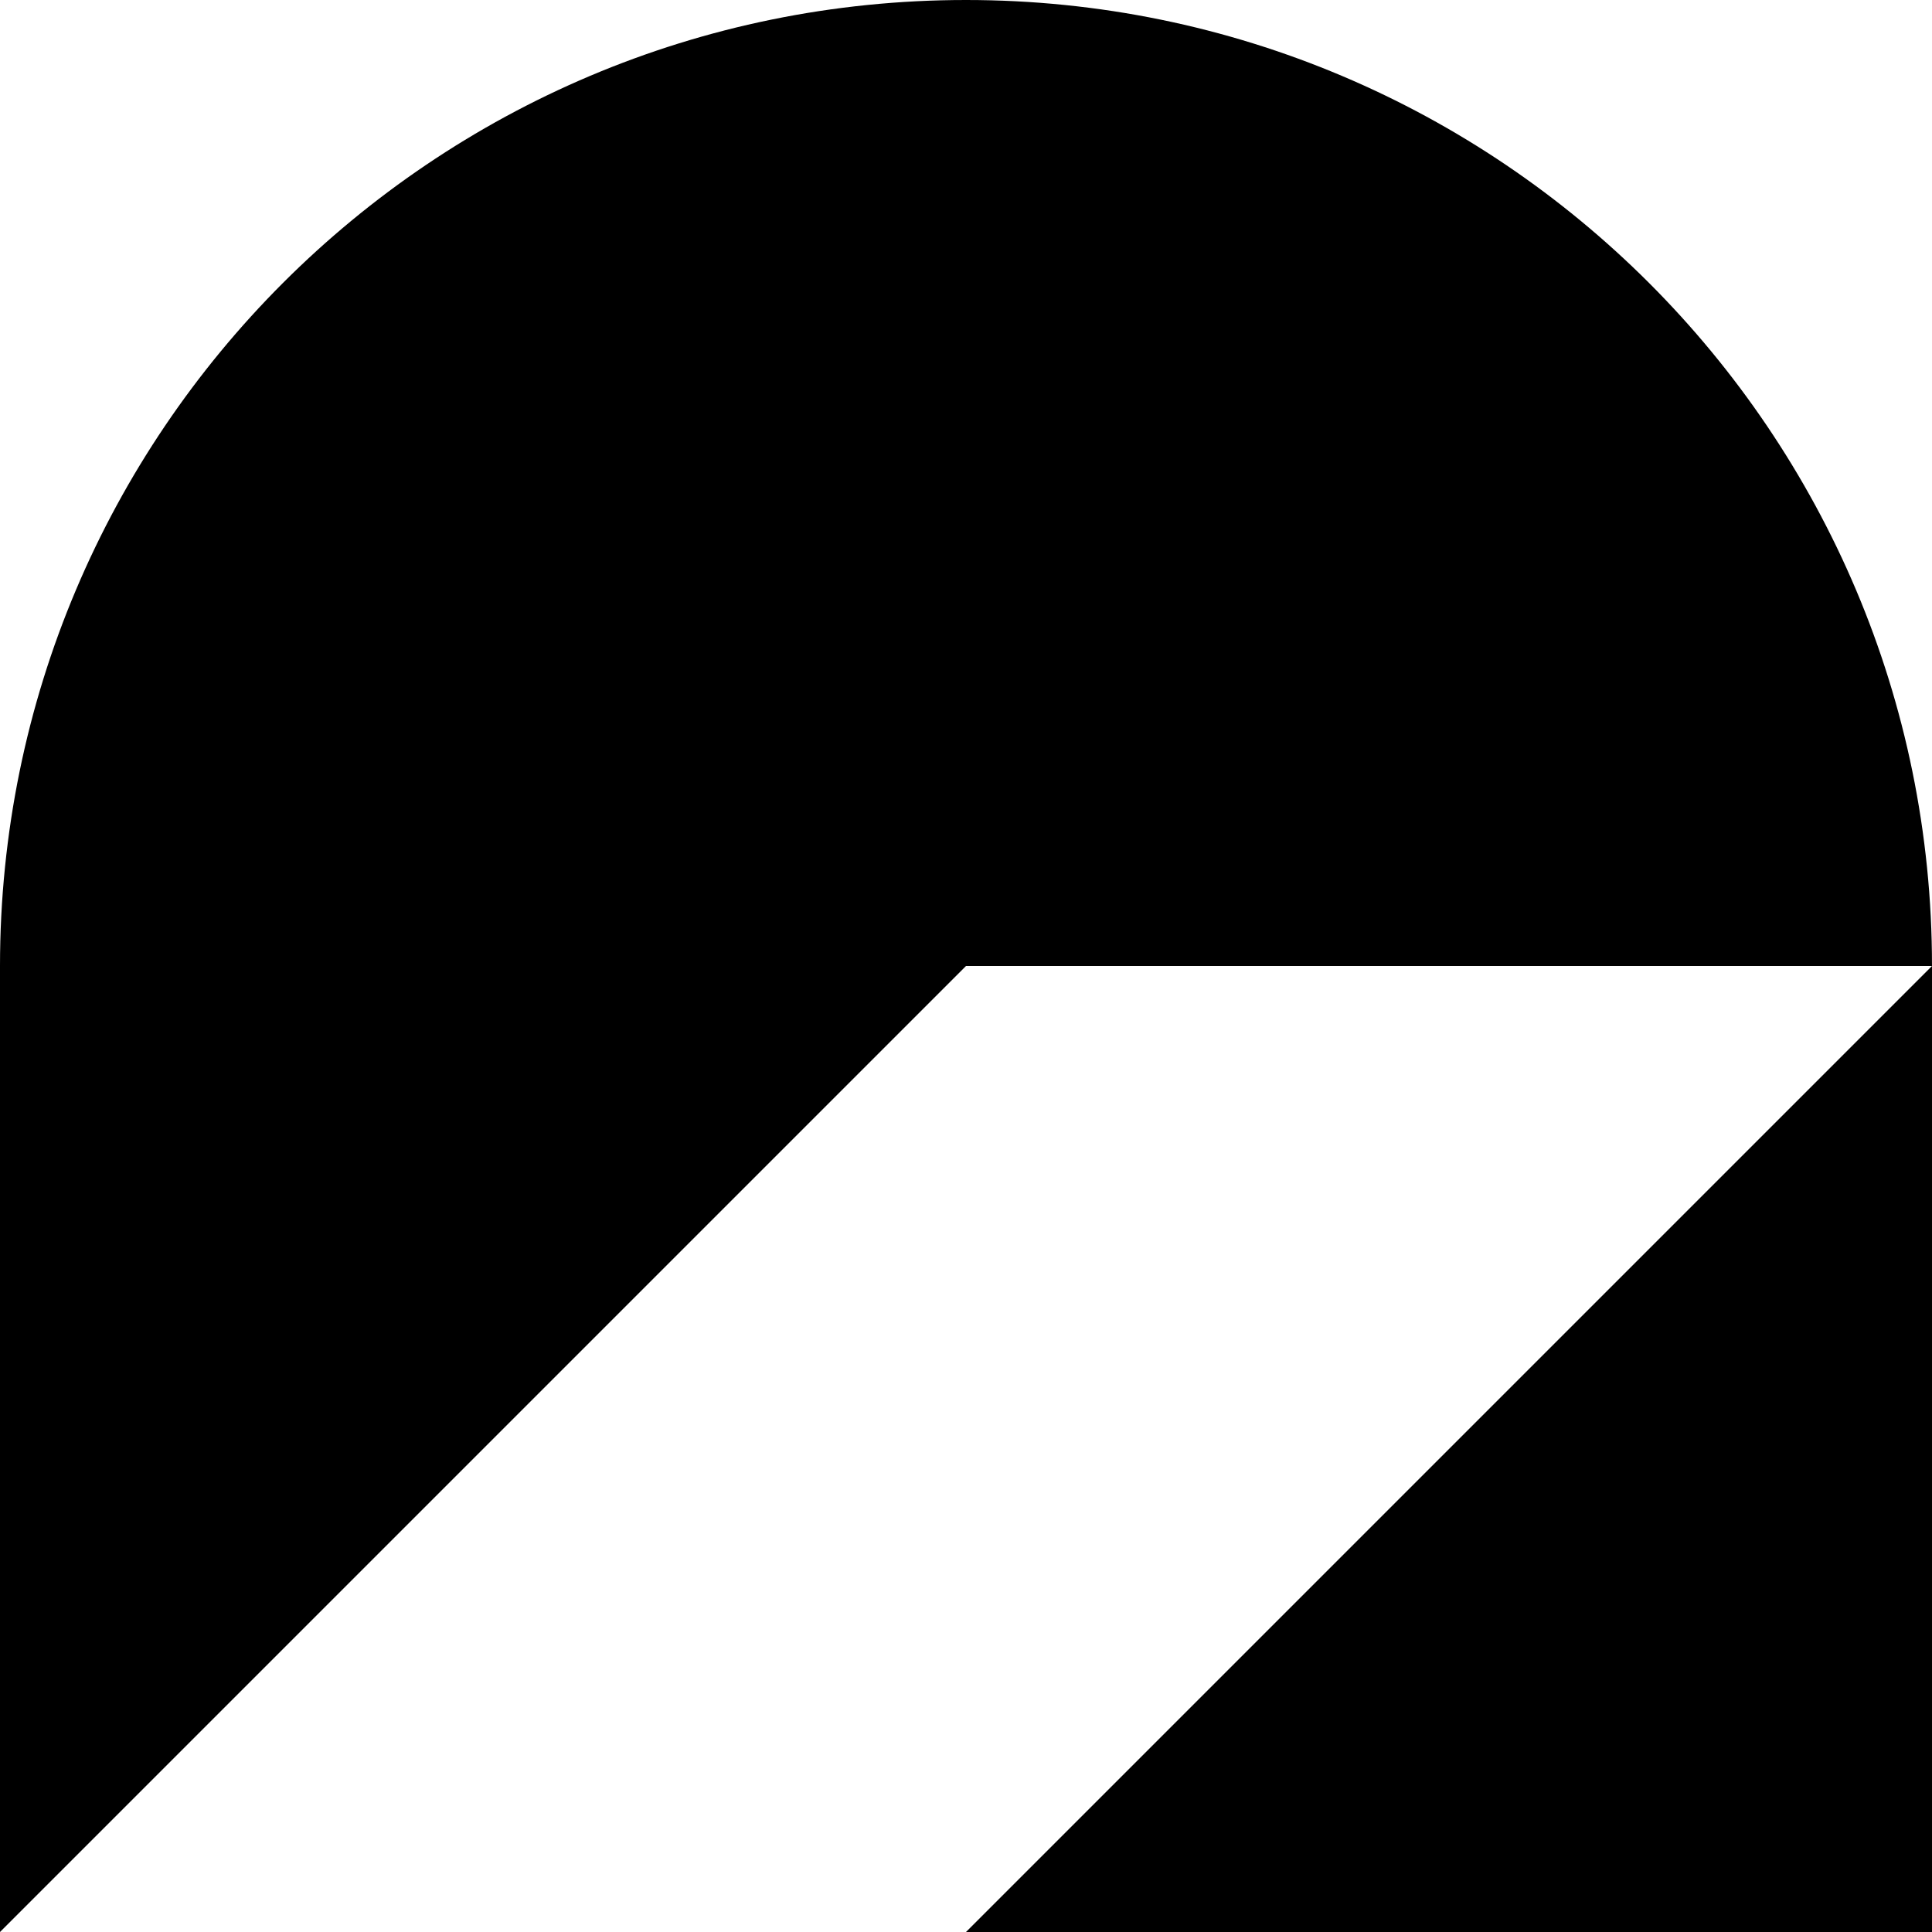
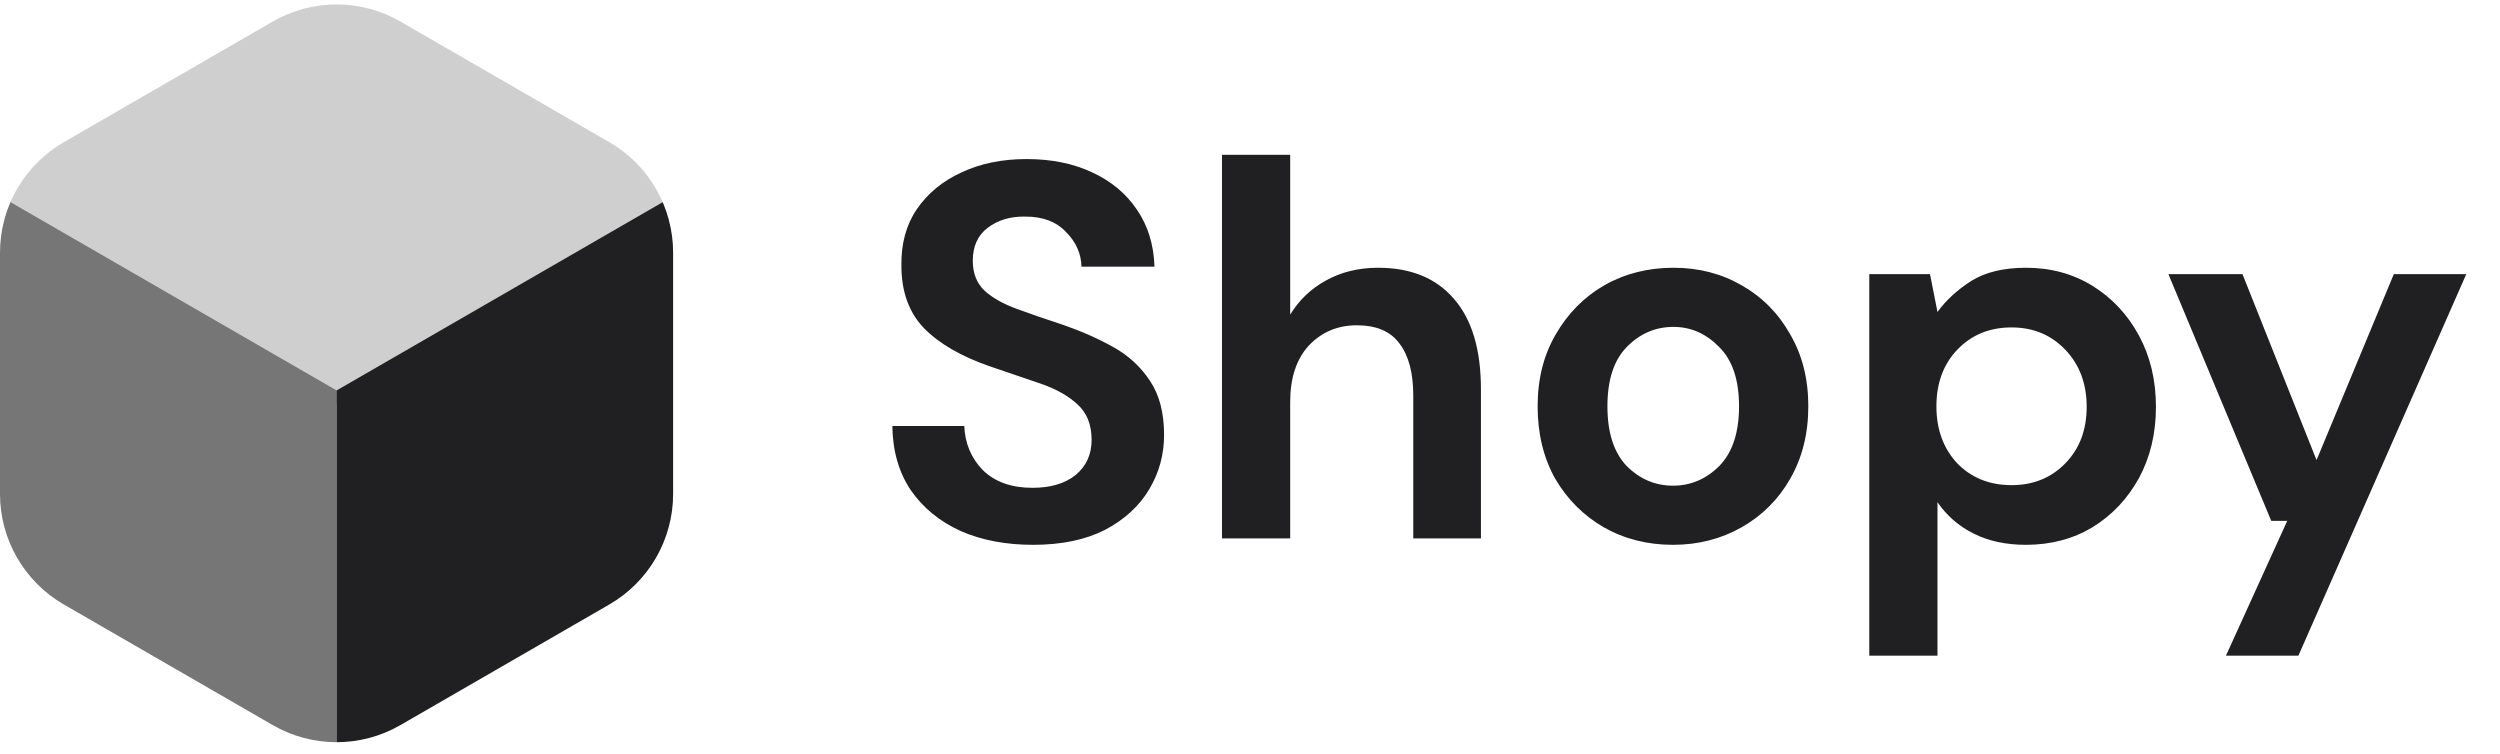
- <svg xmlns="http://www.w3.org/2000/svg" width="32" height="32" viewBox="0 0 32 32" fill="none">
-   <path d="M32 16V32H16L32 16Z" fill="black" />
-   <path d="M0 32V16H16L0 32Z" fill="black" />
-   <path d="M0 16H16V0C7.164 0 0 7.164 0 16Z" fill="black" />
-   <path d="M16 0V16H32C32 7.164 24.836 0 16 0Z" fill="black" />
+ <svg xmlns="http://www.w3.org/2000/svg" width="136" height="41" viewBox="0 0 136 41" fill="none">
+   <path d="M56.196 29.638C54.708 29.638 53.394 29.387 52.254 28.884C51.114 28.363 50.215 27.628 49.558 26.682C48.901 25.715 48.563 24.546 48.544 23.174H52.457C52.495 24.121 52.833 24.923 53.471 25.58C54.128 26.218 55.027 26.537 56.167 26.537C57.152 26.537 57.935 26.305 58.514 25.841C59.094 25.358 59.384 24.72 59.384 23.928C59.384 23.097 59.123 22.45 58.602 21.986C58.099 21.522 57.423 21.145 56.572 20.856C55.722 20.566 54.814 20.257 53.848 19.928C52.283 19.387 51.085 18.691 50.254 17.841C49.442 16.991 49.036 15.86 49.036 14.45C49.017 13.252 49.297 12.228 49.877 11.377C50.476 10.508 51.288 9.841 52.312 9.377C53.336 8.894 54.514 8.653 55.848 8.653C57.2 8.653 58.389 8.894 59.413 9.377C60.457 9.86 61.268 10.537 61.848 11.406C62.447 12.276 62.766 13.31 62.804 14.508H58.833C58.814 13.793 58.534 13.165 57.993 12.624C57.471 12.063 56.737 11.783 55.79 11.783C54.978 11.764 54.292 11.967 53.732 12.392C53.191 12.798 52.92 13.397 52.92 14.189C52.92 14.865 53.133 15.406 53.558 15.812C53.983 16.199 54.563 16.527 55.297 16.798C56.031 17.068 56.872 17.358 57.819 17.667C58.824 18.015 59.742 18.421 60.572 18.885C61.403 19.348 62.07 19.967 62.572 20.74C63.075 21.493 63.326 22.469 63.326 23.667C63.326 24.73 63.056 25.715 62.514 26.624C61.974 27.532 61.172 28.266 60.109 28.827C59.046 29.368 57.742 29.638 56.196 29.638ZM66.476 29.29V8.421H70.186V17.116C70.669 16.324 71.317 15.706 72.128 15.261C72.959 14.798 73.906 14.566 74.969 14.566C76.747 14.566 78.119 15.126 79.085 16.247C80.07 17.368 80.563 19.01 80.563 21.174V29.29H76.882V21.522C76.882 20.285 76.631 19.339 76.128 18.682C75.645 18.025 74.872 17.696 73.809 17.696C72.766 17.696 71.897 18.063 71.201 18.798C70.525 19.532 70.186 20.556 70.186 21.87V29.29H66.476ZM91.009 29.638C89.618 29.638 88.362 29.319 87.241 28.682C86.14 28.044 85.261 27.165 84.604 26.044C83.966 24.904 83.647 23.59 83.647 22.102C83.647 20.614 83.976 19.31 84.633 18.189C85.29 17.049 86.169 16.16 87.27 15.522C88.391 14.885 89.647 14.566 91.038 14.566C92.41 14.566 93.647 14.885 94.749 15.522C95.869 16.16 96.749 17.049 97.386 18.189C98.043 19.31 98.372 20.614 98.372 22.102C98.372 23.59 98.043 24.904 97.386 26.044C96.749 27.165 95.869 28.044 94.749 28.682C93.628 29.319 92.381 29.638 91.009 29.638ZM91.009 26.421C91.976 26.421 92.816 26.063 93.531 25.348C94.246 24.614 94.604 23.532 94.604 22.102C94.604 20.672 94.246 19.6 93.531 18.885C92.816 18.15 91.985 17.783 91.038 17.783C90.053 17.783 89.203 18.15 88.488 18.885C87.792 19.6 87.444 20.672 87.444 22.102C87.444 23.532 87.792 24.614 88.488 25.348C89.203 26.063 90.043 26.421 91.009 26.421ZM101.689 35.667V14.914H104.993L105.399 16.971C105.863 16.334 106.472 15.774 107.225 15.29C107.998 14.807 108.993 14.566 110.211 14.566C111.563 14.566 112.771 14.894 113.834 15.551C114.897 16.208 115.737 17.107 116.356 18.247C116.974 19.387 117.283 20.682 117.283 22.131C117.283 23.58 116.974 24.875 116.356 26.015C115.737 27.136 114.897 28.025 113.834 28.682C112.771 29.319 111.563 29.638 110.211 29.638C109.129 29.638 108.182 29.435 107.37 29.029C106.559 28.624 105.902 28.054 105.399 27.319V35.667H101.689ZM109.428 26.392C110.607 26.392 111.583 25.996 112.356 25.203C113.129 24.411 113.515 23.387 113.515 22.131C113.515 20.875 113.129 19.841 112.356 19.029C111.583 18.218 110.607 17.812 109.428 17.812C108.23 17.812 107.245 18.218 106.472 19.029C105.718 19.822 105.341 20.846 105.341 22.102C105.341 23.358 105.718 24.392 106.472 25.203C107.245 25.996 108.23 26.392 109.428 26.392ZM121.092 35.667L124.426 28.334H123.556L117.962 14.914H121.991L126.02 25.029L130.223 14.914H134.165L125.034 35.667H121.092Z" fill="#201F22" />
+   <mask id="mask0_14_2405" style="mask-type:alpha" maskUnits="userSpaceOnUse" x="0" y="0" width="37" height="41">
+     <path d="M14.837 1.171C16.986 -0.069 19.633 -0.069 21.782 1.171L33.146 7.733C35.295 8.973 36.618 11.266 36.618 13.747V26.87C36.618 29.351 35.295 31.643 33.146 32.884L21.782 39.445C19.633 40.686 16.986 40.686 14.837 39.445L3.472 32.884C1.324 31.643 0 29.351 0 26.87V13.747C0 11.266 1.324 8.973 3.472 7.733L14.837 1.171Z" fill="#C4C4C4" />
+   </mask>
+   <g mask="url(#mask0_14_2405)">
+     <rect width="23.174" height="23.174" transform="matrix(0.866025 0.5 -0.866025 0.5 18.3095 -1.17798)" fill="#CFCFCF" />
+     <rect width="21.324" height="21.324" transform="matrix(0.866025 0.5 -2.20305e-08 1 -0.157898 10.5769)" fill="#767676" />
+     <rect width="21.324" height="21.324" transform="matrix(0.866025 -0.5 2.20305e-08 1 18.3095 21.2415)" fill="#201F22" />
+   </g>
</svg>
